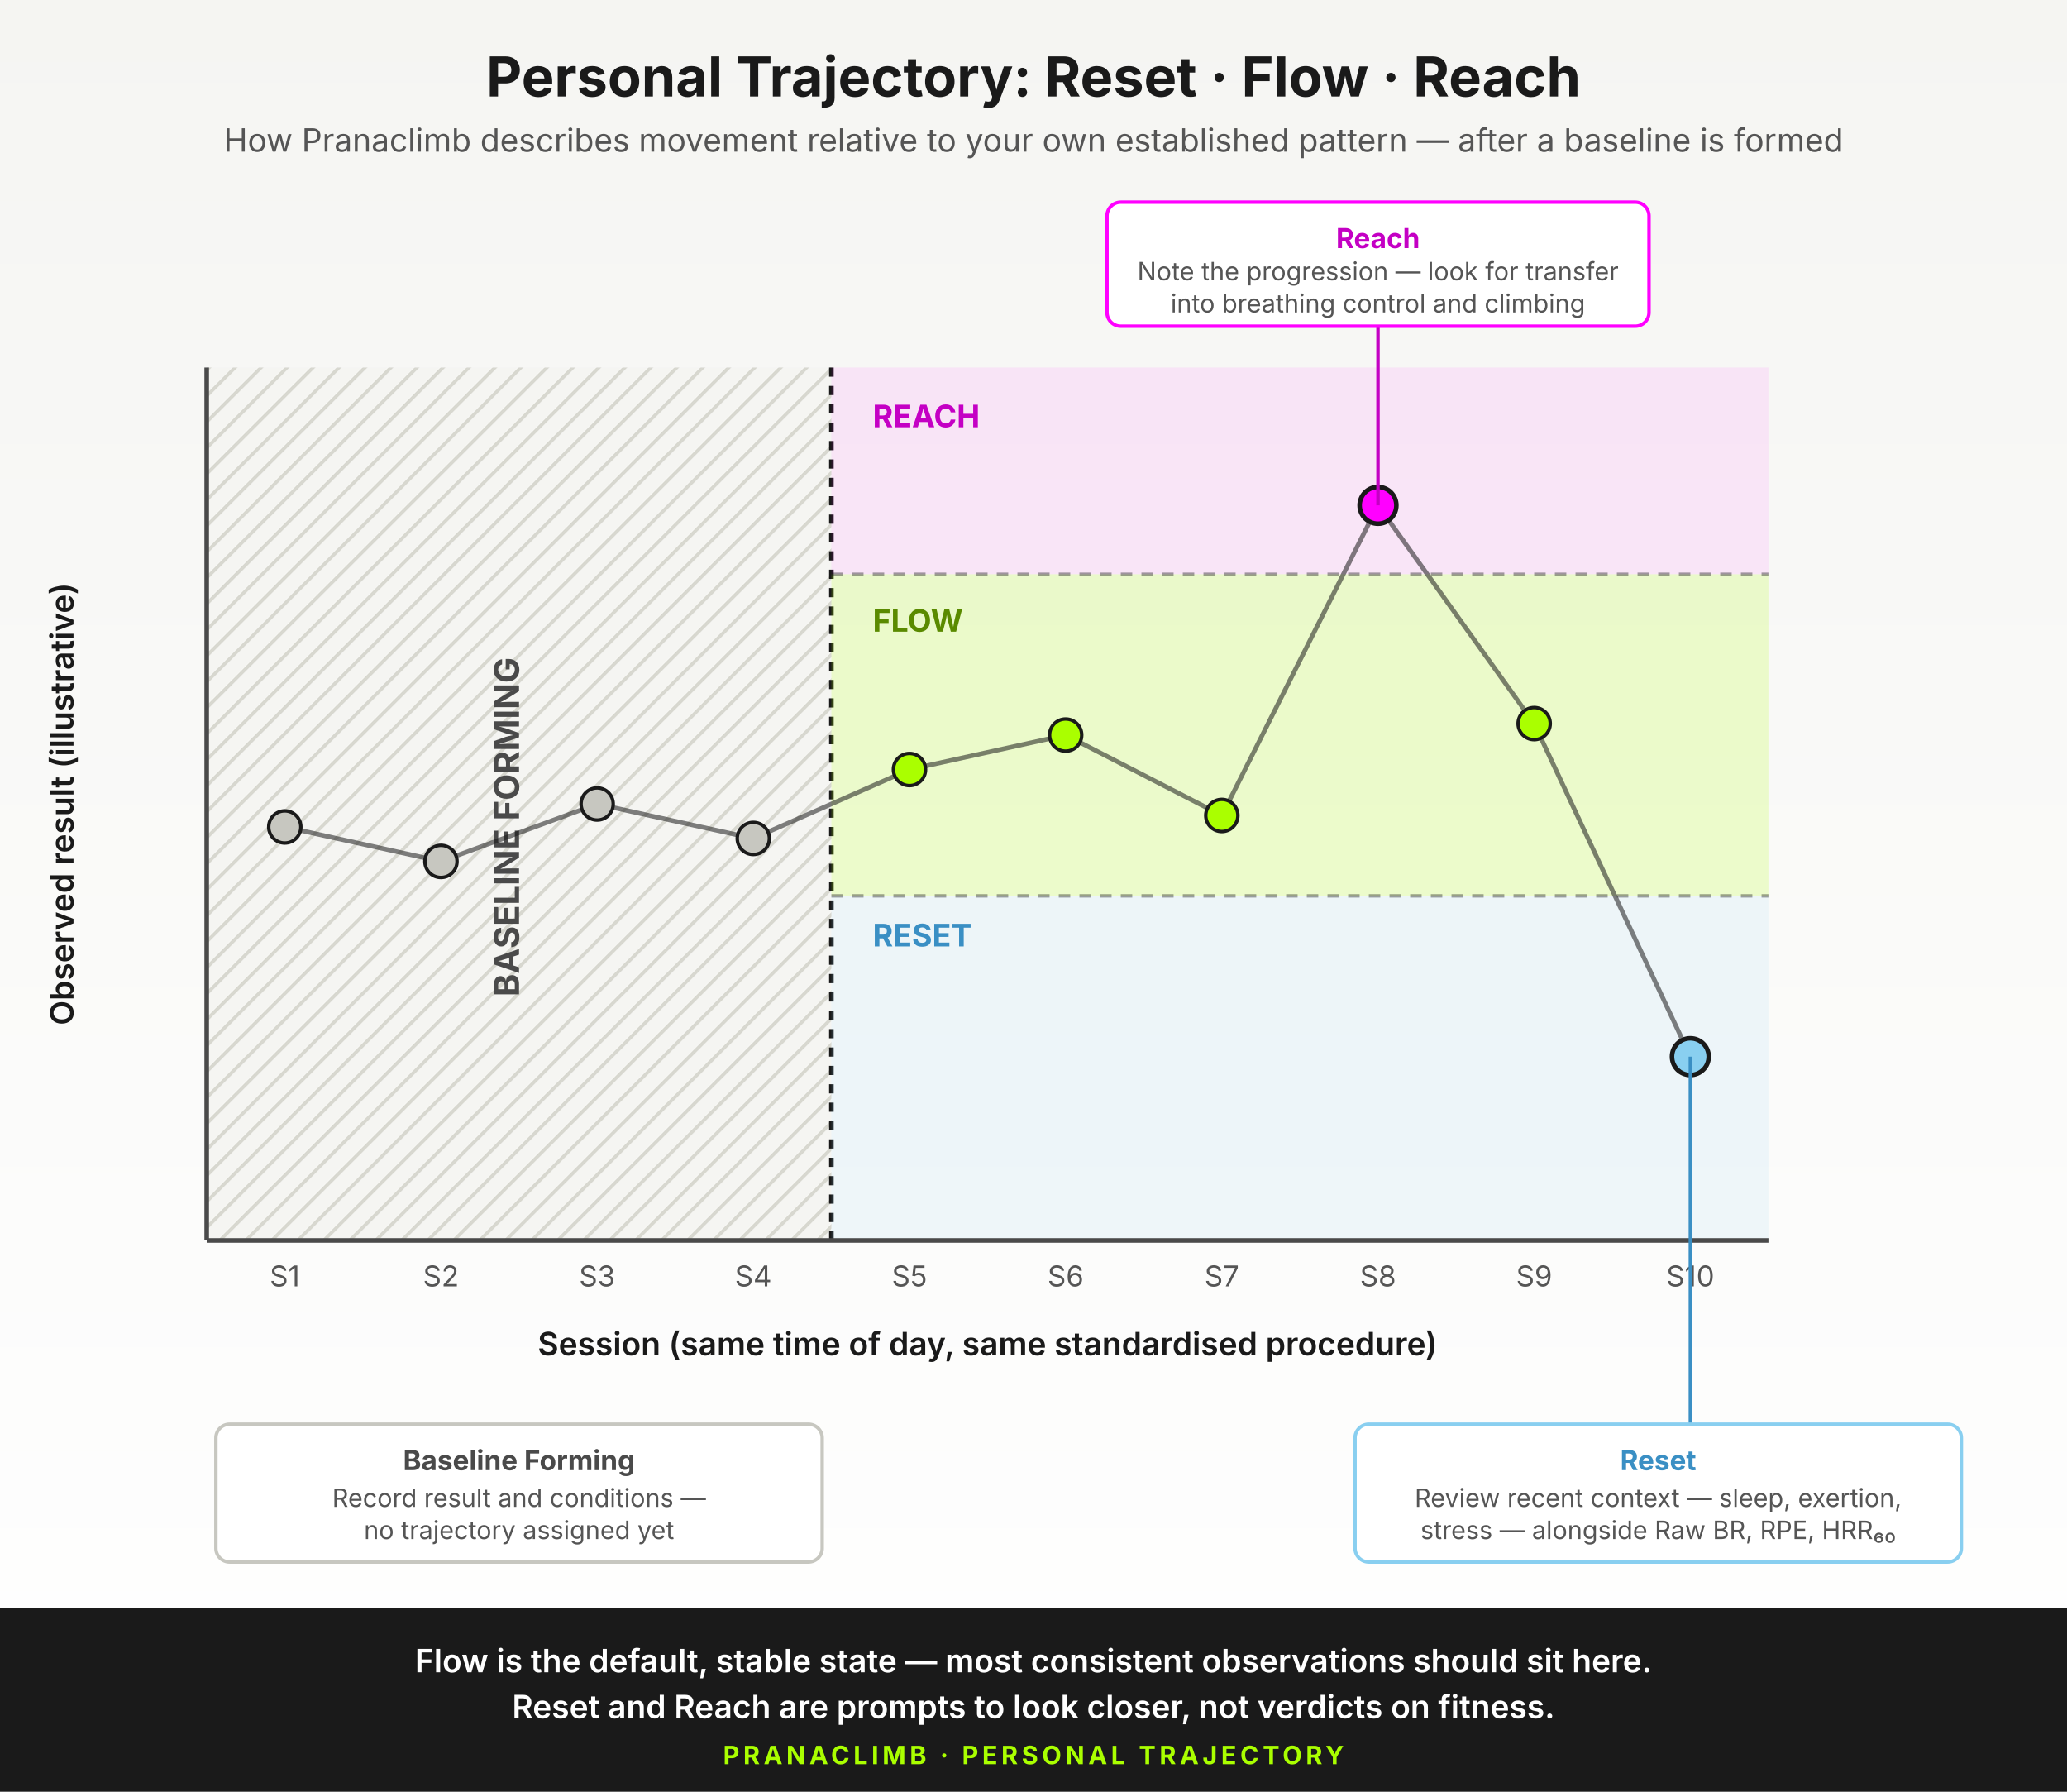
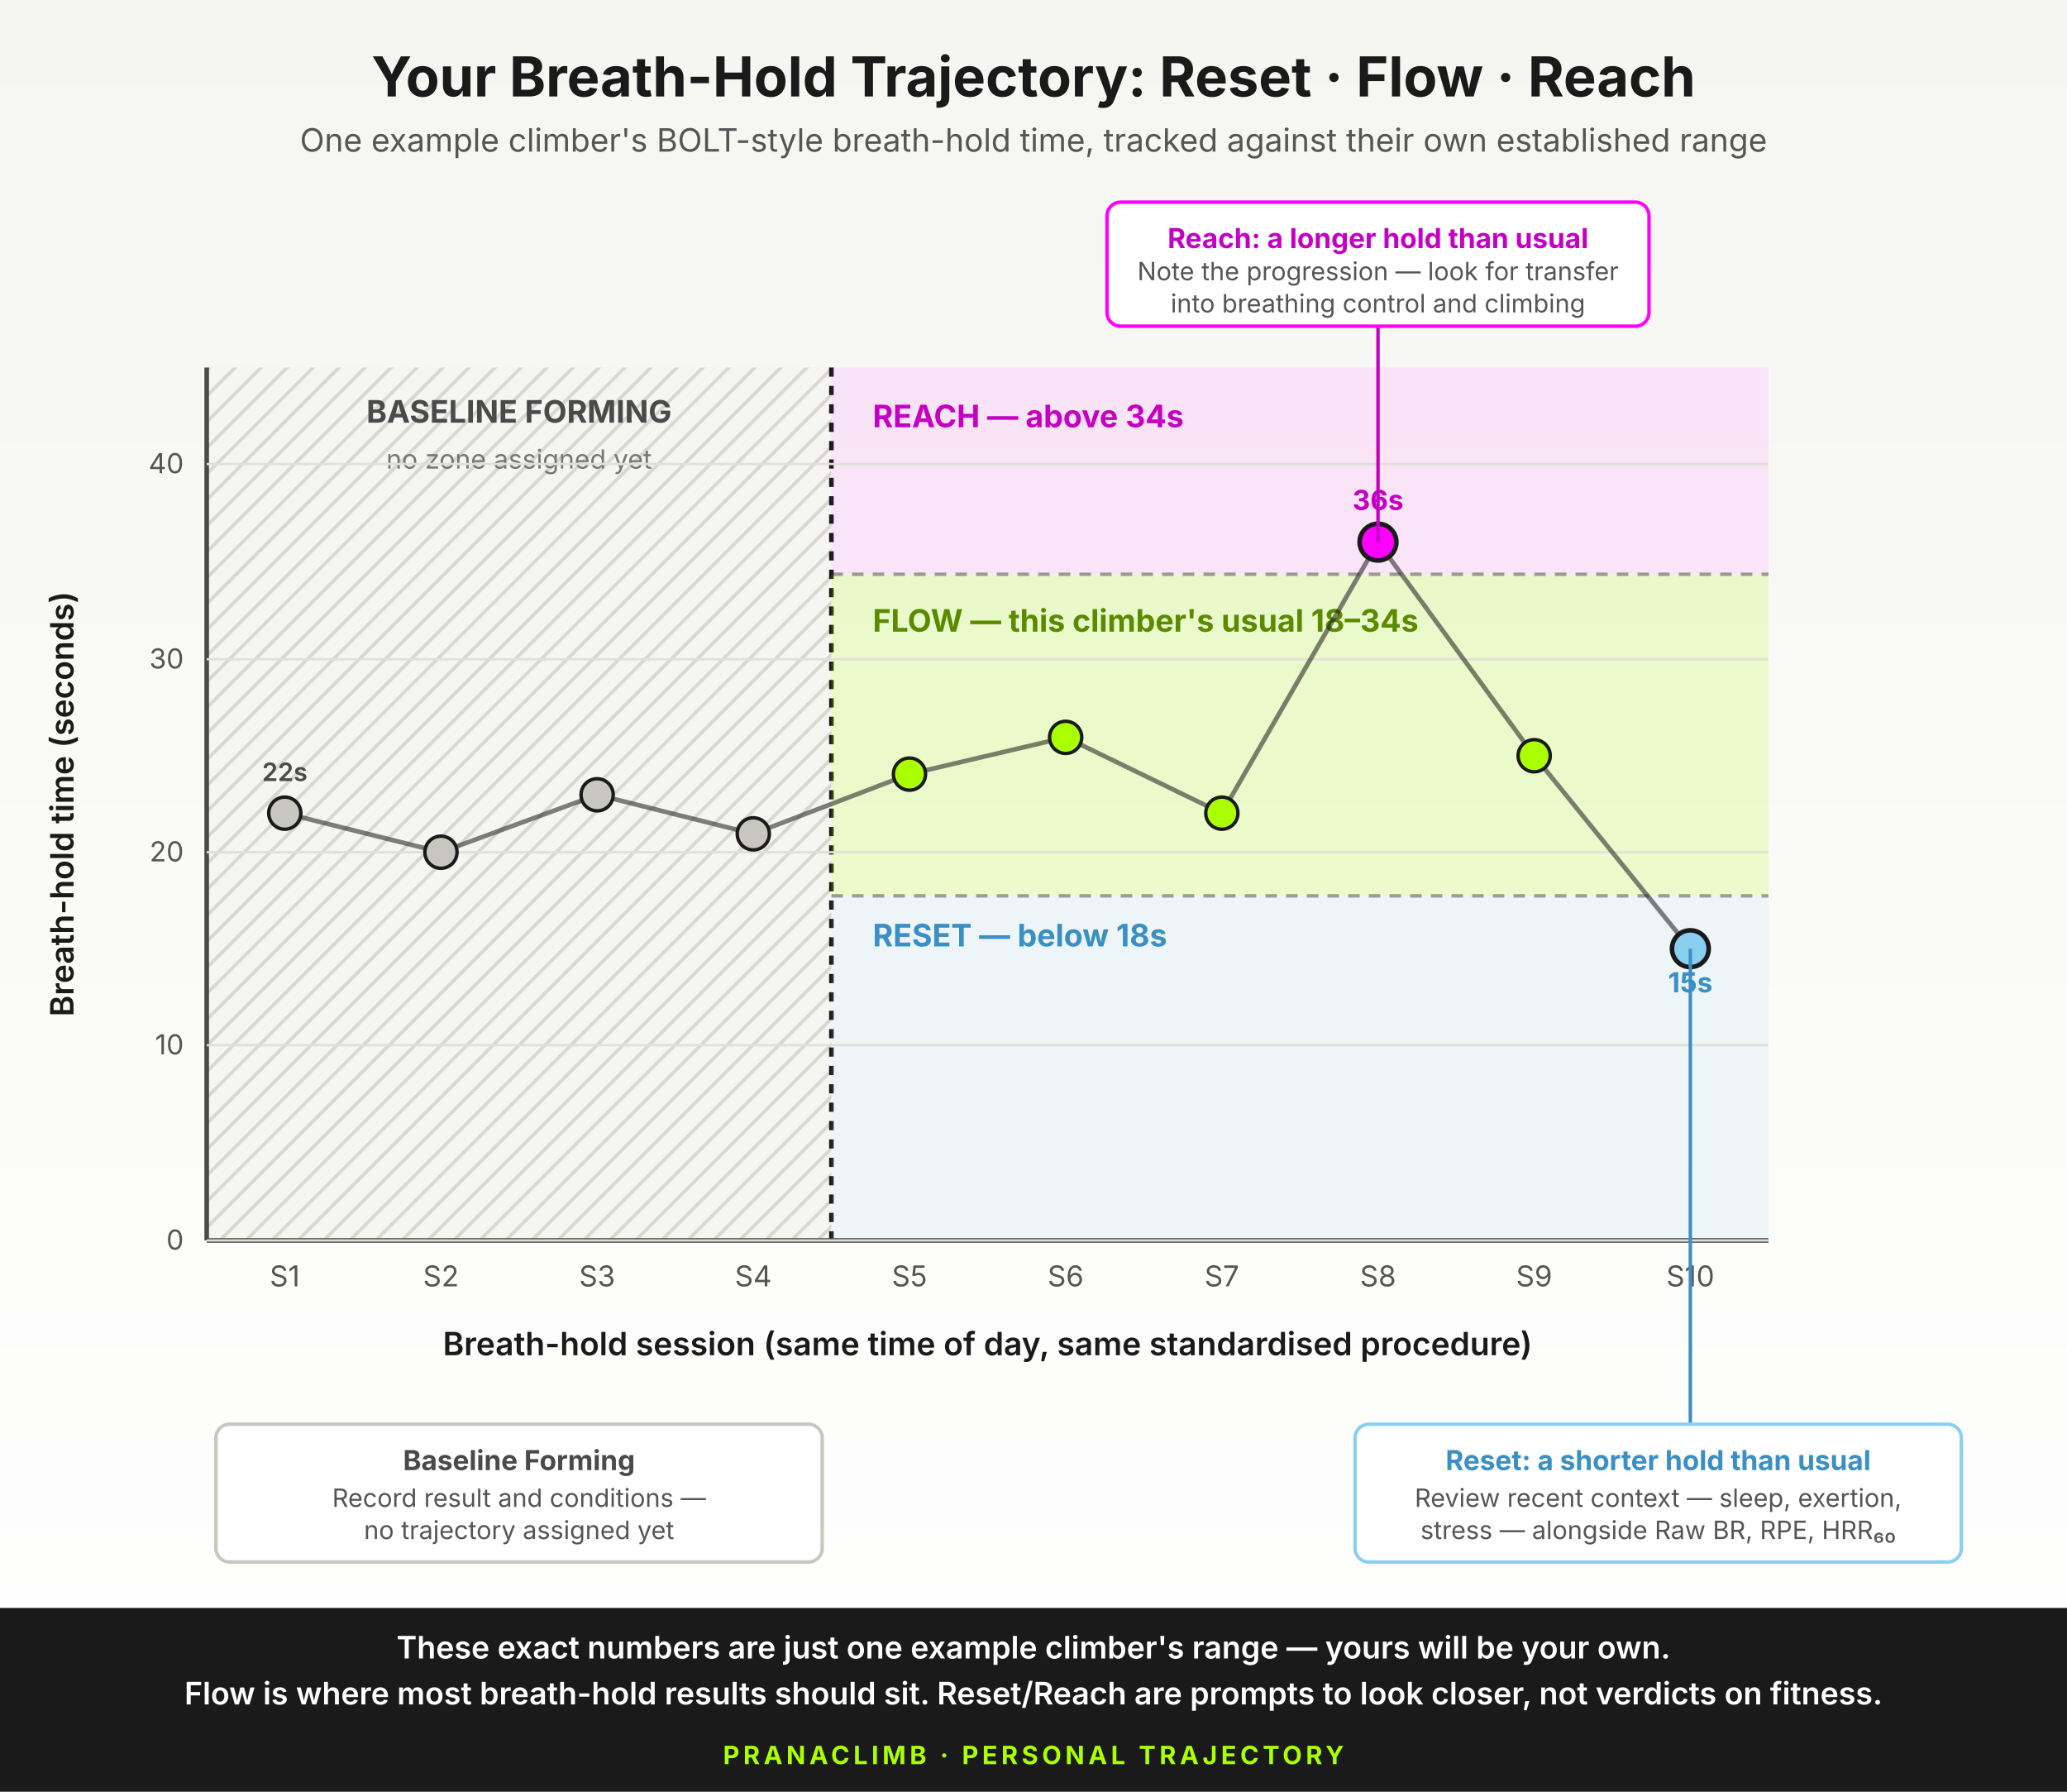
<svg xmlns="http://www.w3.org/2000/svg" viewBox="0 0 900 780" font-family="Outfit, -apple-system, sans-serif">
  <defs>
    <linearGradient id="bgGrad3" x1="0" y1="0" x2="0" y2="1">
      <stop offset="0%" stop-color="#f5f5f2" />
      <stop offset="100%" stop-color="#ffffff" />
    </linearGradient>
    <pattern id="hatch" patternUnits="userSpaceOnUse" width="8" height="8" patternTransform="rotate(45)">
      <rect width="8" height="8" fill="#f5f5f2" />
      <line x1="0" y1="0" x2="0" y2="8" stroke="#d8d8d0" stroke-width="3" />
    </pattern>
  </defs>
  <rect x="0" y="0" width="900" height="780" fill="url(#bgGrad3)" />
-   <text x="450" y="42" text-anchor="middle" font-size="24" font-weight="700" fill="#1a1a1a">Personal Trajectory: Reset · Flow · Reach</text>
-   <text x="450" y="66" text-anchor="middle" font-size="14" fill="#555555">How Pranaclimb describes movement relative to your own established pattern — after a baseline is formed</text>
+   <text x="450" y="42" text-anchor="middle" font-size="24" font-weight="700" fill="#1a1a1a">Your Breath-Hold Trajectory: Reset · Flow · Reach</text>
+   <text x="450" y="66" text-anchor="middle" font-size="14" fill="#555555">One example climber's BOLT-style breath-hold time, tracked against their own established range</text>
  <g transform="translate(90,160)">
    <rect x="0" y="0" width="272" height="380" fill="url(#hatch)" />
    <line x1="272" y1="0" x2="272" y2="380" stroke="#1a1a1a" stroke-width="2" stroke-dasharray="4,4" />
    <rect x="272" y="0" width="408" height="90" fill="#ff00ff" opacity="0.08" />
    <rect x="272" y="90" width="408" height="140" fill="#AAFF00" opacity="0.18" />
    <rect x="272" y="230" width="408" height="150" fill="#89CFF0" opacity="0.12" />
    <line x1="272" y1="90" x2="680" y2="90" stroke="#1a1a1a" stroke-width="1.5" stroke-dasharray="5,4" opacity="0.4" />
    <line x1="272" y1="230" x2="680" y2="230" stroke="#1a1a1a" stroke-width="1.5" stroke-dasharray="5,4" opacity="0.4" />
-     <text x="136" y="200" text-anchor="middle" font-size="15" font-weight="700" fill="#4a4a4a" transform="rotate(-90 136 200)">BASELINE FORMING</text>
-     <text x="290" y="26" font-size="13.5" font-weight="700" fill="#c400c4">REACH</text>
-     <text x="290" y="115" font-size="13.5" font-weight="700" fill="#5a8a00">FLOW</text>
-     <text x="290" y="252" font-size="13.5" font-weight="700" fill="#3a8fc4">RESET</text>
+     <text x="136" y="24" text-anchor="middle" font-size="13.5" font-weight="700" fill="#4a4a4a">BASELINE FORMING</text>
+     <text x="136" y="44" text-anchor="middle" font-size="11.5" fill="#777770">no zone assigned yet</text>
+     <text x="290" y="26" font-size="13.5" font-weight="700" fill="#c400c4">REACH — above 34s</text>
+     <text x="290" y="115" font-size="13.5" font-weight="700" fill="#5a8a00">FLOW — this climber's usual 18–34s</text>
+     <text x="290" y="252" font-size="13.5" font-weight="700" fill="#3a8fc4">RESET — below 18s</text>
    <line x1="0" y1="380" x2="680" y2="380" stroke="#4a4a4a" stroke-width="2" />
    <line x1="0" y1="0" x2="0" y2="380" stroke="#4a4a4a" stroke-width="2" />
-     <text x="-58" y="190" text-anchor="middle" font-size="14" fill="#1a1a1a" font-weight="600" transform="rotate(-90 -58 190)">Observed result (illustrative)</text>
+     <text x="-58" y="190" text-anchor="middle" font-size="14" fill="#1a1a1a" font-weight="600" transform="rotate(-90 -58 190)">Breath-hold time (seconds)</text>
+     <g font-size="12" fill="#555555" text-anchor="end">
+       <text x="-10" y="384">0</text>
+       <text x="-10" y="299">10</text>
+       <text x="-10" y="215">20</text>
+       <text x="-10" y="131">30</text>
+       <text x="-10" y="46">40</text>
+     </g>
+     <g stroke="#e0e0d8" stroke-width="1">
+       <line x1="0" y1="380" x2="680" y2="380" />
+       <line x1="0" y1="295" x2="680" y2="295" />
+       <line x1="0" y1="211" x2="680" y2="211" />
+       <line x1="0" y1="127" x2="680" y2="127" />
+       <line x1="0" y1="42" x2="680" y2="42" />
+     </g>
    <g font-size="12.5" fill="#555555" text-anchor="middle">
      <text x="34" y="400">S1</text>
      <text x="102" y="400">S2</text>
      <text x="170" y="400">S3</text>
      <text x="238" y="400">S4</text>
      <text x="306" y="400">S5</text>
      <text x="374" y="400">S6</text>
      <text x="442" y="400">S7</text>
      <text x="510" y="400">S8</text>
      <text x="578" y="400">S9</text>
      <text x="646" y="400">S10</text>
    </g>
-     <text x="340" y="430" text-anchor="middle" font-size="14" fill="#1a1a1a" font-weight="600">Session (same time of day, same standardised procedure)</text>
-     <polyline points="34,200 102,215 170,190 238,205 306,175 374,160 442,195 510,60 578,155 646,300" fill="none" stroke="#1a1a1a" stroke-width="2" opacity="0.55" />
-     <circle cx="34" cy="200" r="7" fill="#c7c7c0" stroke="#1a1a1a" stroke-width="1.5" />
-     <circle cx="102" cy="215" r="7" fill="#c7c7c0" stroke="#1a1a1a" stroke-width="1.5" />
-     <circle cx="170" cy="190" r="7" fill="#c7c7c0" stroke="#1a1a1a" stroke-width="1.5" />
-     <circle cx="238" cy="205" r="7" fill="#c7c7c0" stroke="#1a1a1a" stroke-width="1.5" />
-     <circle cx="306" cy="175" r="7" fill="#AAFF00" stroke="#1a1a1a" stroke-width="1.5" />
-     <circle cx="374" cy="160" r="7" fill="#AAFF00" stroke="#1a1a1a" stroke-width="1.5" />
-     <circle cx="442" cy="195" r="7" fill="#AAFF00" stroke="#1a1a1a" stroke-width="1.5" />
-     <circle cx="510" cy="60" r="8" fill="#ff00ff" stroke="#1a1a1a" stroke-width="2" />
-     <circle cx="578" cy="155" r="7" fill="#AAFF00" stroke="#1a1a1a" stroke-width="1.5" />
-     <circle cx="646" cy="300" r="8" fill="#89CFF0" stroke="#1a1a1a" stroke-width="2" />
+     <text x="340" y="430" text-anchor="middle" font-size="14" fill="#1a1a1a" font-weight="600">Breath-hold session (same time of day, same standardised procedure)</text>
+     <polyline points="34,194 102,211 170,186 238,203 306,177 374,161 442,194 510,76 578,169 646,253" fill="none" stroke="#1a1a1a" stroke-width="2" opacity="0.55" />
+     <circle cx="34" cy="194" r="7" fill="#c7c7c0" stroke="#1a1a1a" stroke-width="1.5" />
+     <circle cx="102" cy="211" r="7" fill="#c7c7c0" stroke="#1a1a1a" stroke-width="1.5" />
+     <circle cx="170" cy="186" r="7" fill="#c7c7c0" stroke="#1a1a1a" stroke-width="1.5" />
+     <circle cx="238" cy="203" r="7" fill="#c7c7c0" stroke="#1a1a1a" stroke-width="1.5" />
+     <circle cx="306" cy="177" r="7" fill="#AAFF00" stroke="#1a1a1a" stroke-width="1.5" />
+     <circle cx="374" cy="161" r="7" fill="#AAFF00" stroke="#1a1a1a" stroke-width="1.5" />
+     <circle cx="442" cy="194" r="7" fill="#AAFF00" stroke="#1a1a1a" stroke-width="1.5" />
+     <circle cx="510" cy="76" r="8" fill="#ff00ff" stroke="#1a1a1a" stroke-width="2" />
+     <circle cx="578" cy="169" r="7" fill="#AAFF00" stroke="#1a1a1a" stroke-width="1.5" />
+     <circle cx="646" cy="253" r="8" fill="#89CFF0" stroke="#1a1a1a" stroke-width="2" />
+     <text x="34" y="180" text-anchor="middle" font-size="11" fill="#4a4a4a" font-weight="600">22s</text>
+     <text x="510" y="62" text-anchor="middle" font-size="12" fill="#c400c4" font-weight="700">36s</text>
+     <text x="646" y="272" text-anchor="middle" font-size="12" fill="#3a8fc4" font-weight="700">15s</text>
    <rect x="4" y="460" width="264" height="60" rx="6" fill="#ffffff" stroke="#c7c7c0" stroke-width="1.5" />
    <text x="136" y="480" text-anchor="middle" font-size="12" font-weight="700" fill="#4a4a4a">Baseline Forming</text>
    <text x="136" y="496" text-anchor="middle" font-size="11" fill="#555555">Record result and conditions —</text>
    <text x="136" y="510" text-anchor="middle" font-size="11" fill="#555555">no trajectory assigned yet</text>
-     <line x1="510" y1="60" x2="510" y2="-18" stroke="#c400c4" stroke-width="1.5" />
+     <line x1="510" y1="76" x2="510" y2="-18" stroke="#c400c4" stroke-width="1.5" />
    <rect x="392" y="-72" width="236" height="54" rx="6" fill="#ffffff" stroke="#ff00ff" stroke-width="1.5" />
-     <text x="510" y="-52" text-anchor="middle" font-size="12" font-weight="700" fill="#c400c4">Reach</text>
+     <text x="510" y="-52" text-anchor="middle" font-size="12" font-weight="700" fill="#c400c4">Reach: a longer hold than usual</text>
    <text x="510" y="-38" text-anchor="middle" font-size="11" fill="#555555">Note the progression — look for transfer</text>
    <text x="510" y="-24" text-anchor="middle" font-size="11" fill="#555555">into breathing control and climbing</text>
-     <line x1="646" y1="300" x2="646" y2="460" stroke="#3a8fc4" stroke-width="1.5" />
+     <line x1="646" y1="253" x2="646" y2="460" stroke="#3a8fc4" stroke-width="1.5" />
    <rect x="500" y="460" width="264" height="60" rx="6" fill="#ffffff" stroke="#89CFF0" stroke-width="1.5" />
-     <text x="632" y="480" text-anchor="middle" font-size="12" font-weight="700" fill="#3a8fc4">Reset</text>
+     <text x="632" y="480" text-anchor="middle" font-size="12" font-weight="700" fill="#3a8fc4">Reset: a shorter hold than usual</text>
    <text x="632" y="496" text-anchor="middle" font-size="11" fill="#555555">Review recent context — sleep, exertion,</text>
    <text x="632" y="510" text-anchor="middle" font-size="11" fill="#555555">stress — alongside Raw BR, RPE, HRR₆₀</text>
  </g>
  <rect x="0" y="700" width="900" height="80" fill="#1a1a1a" />
-   <text x="450" y="728" text-anchor="middle" font-size="14" fill="#ffffff" font-weight="600">Flow is the default, stable state — most consistent observations should sit here.</text>
-   <text x="450" y="748" text-anchor="middle" font-size="14" fill="#ffffff" font-weight="600">Reset and Reach are prompts to look closer, not verdicts on fitness.</text>
+   <text x="450" y="722" text-anchor="middle" font-size="13.5" fill="#ffffff" font-weight="600">These exact numbers are just one example climber's range — yours will be your own.</text>
+   <text x="450" y="742" text-anchor="middle" font-size="13.5" fill="#ffffff" font-weight="600">Flow is where most breath-hold results should sit. Reset/Reach are prompts to look closer, not verdicts on fitness.</text>
  <text x="450" y="768" text-anchor="middle" font-size="11" fill="#AAFF00" font-weight="700" letter-spacing="0.15em">PRANACLIMB · PERSONAL TRAJECTORY</text>
</svg>
